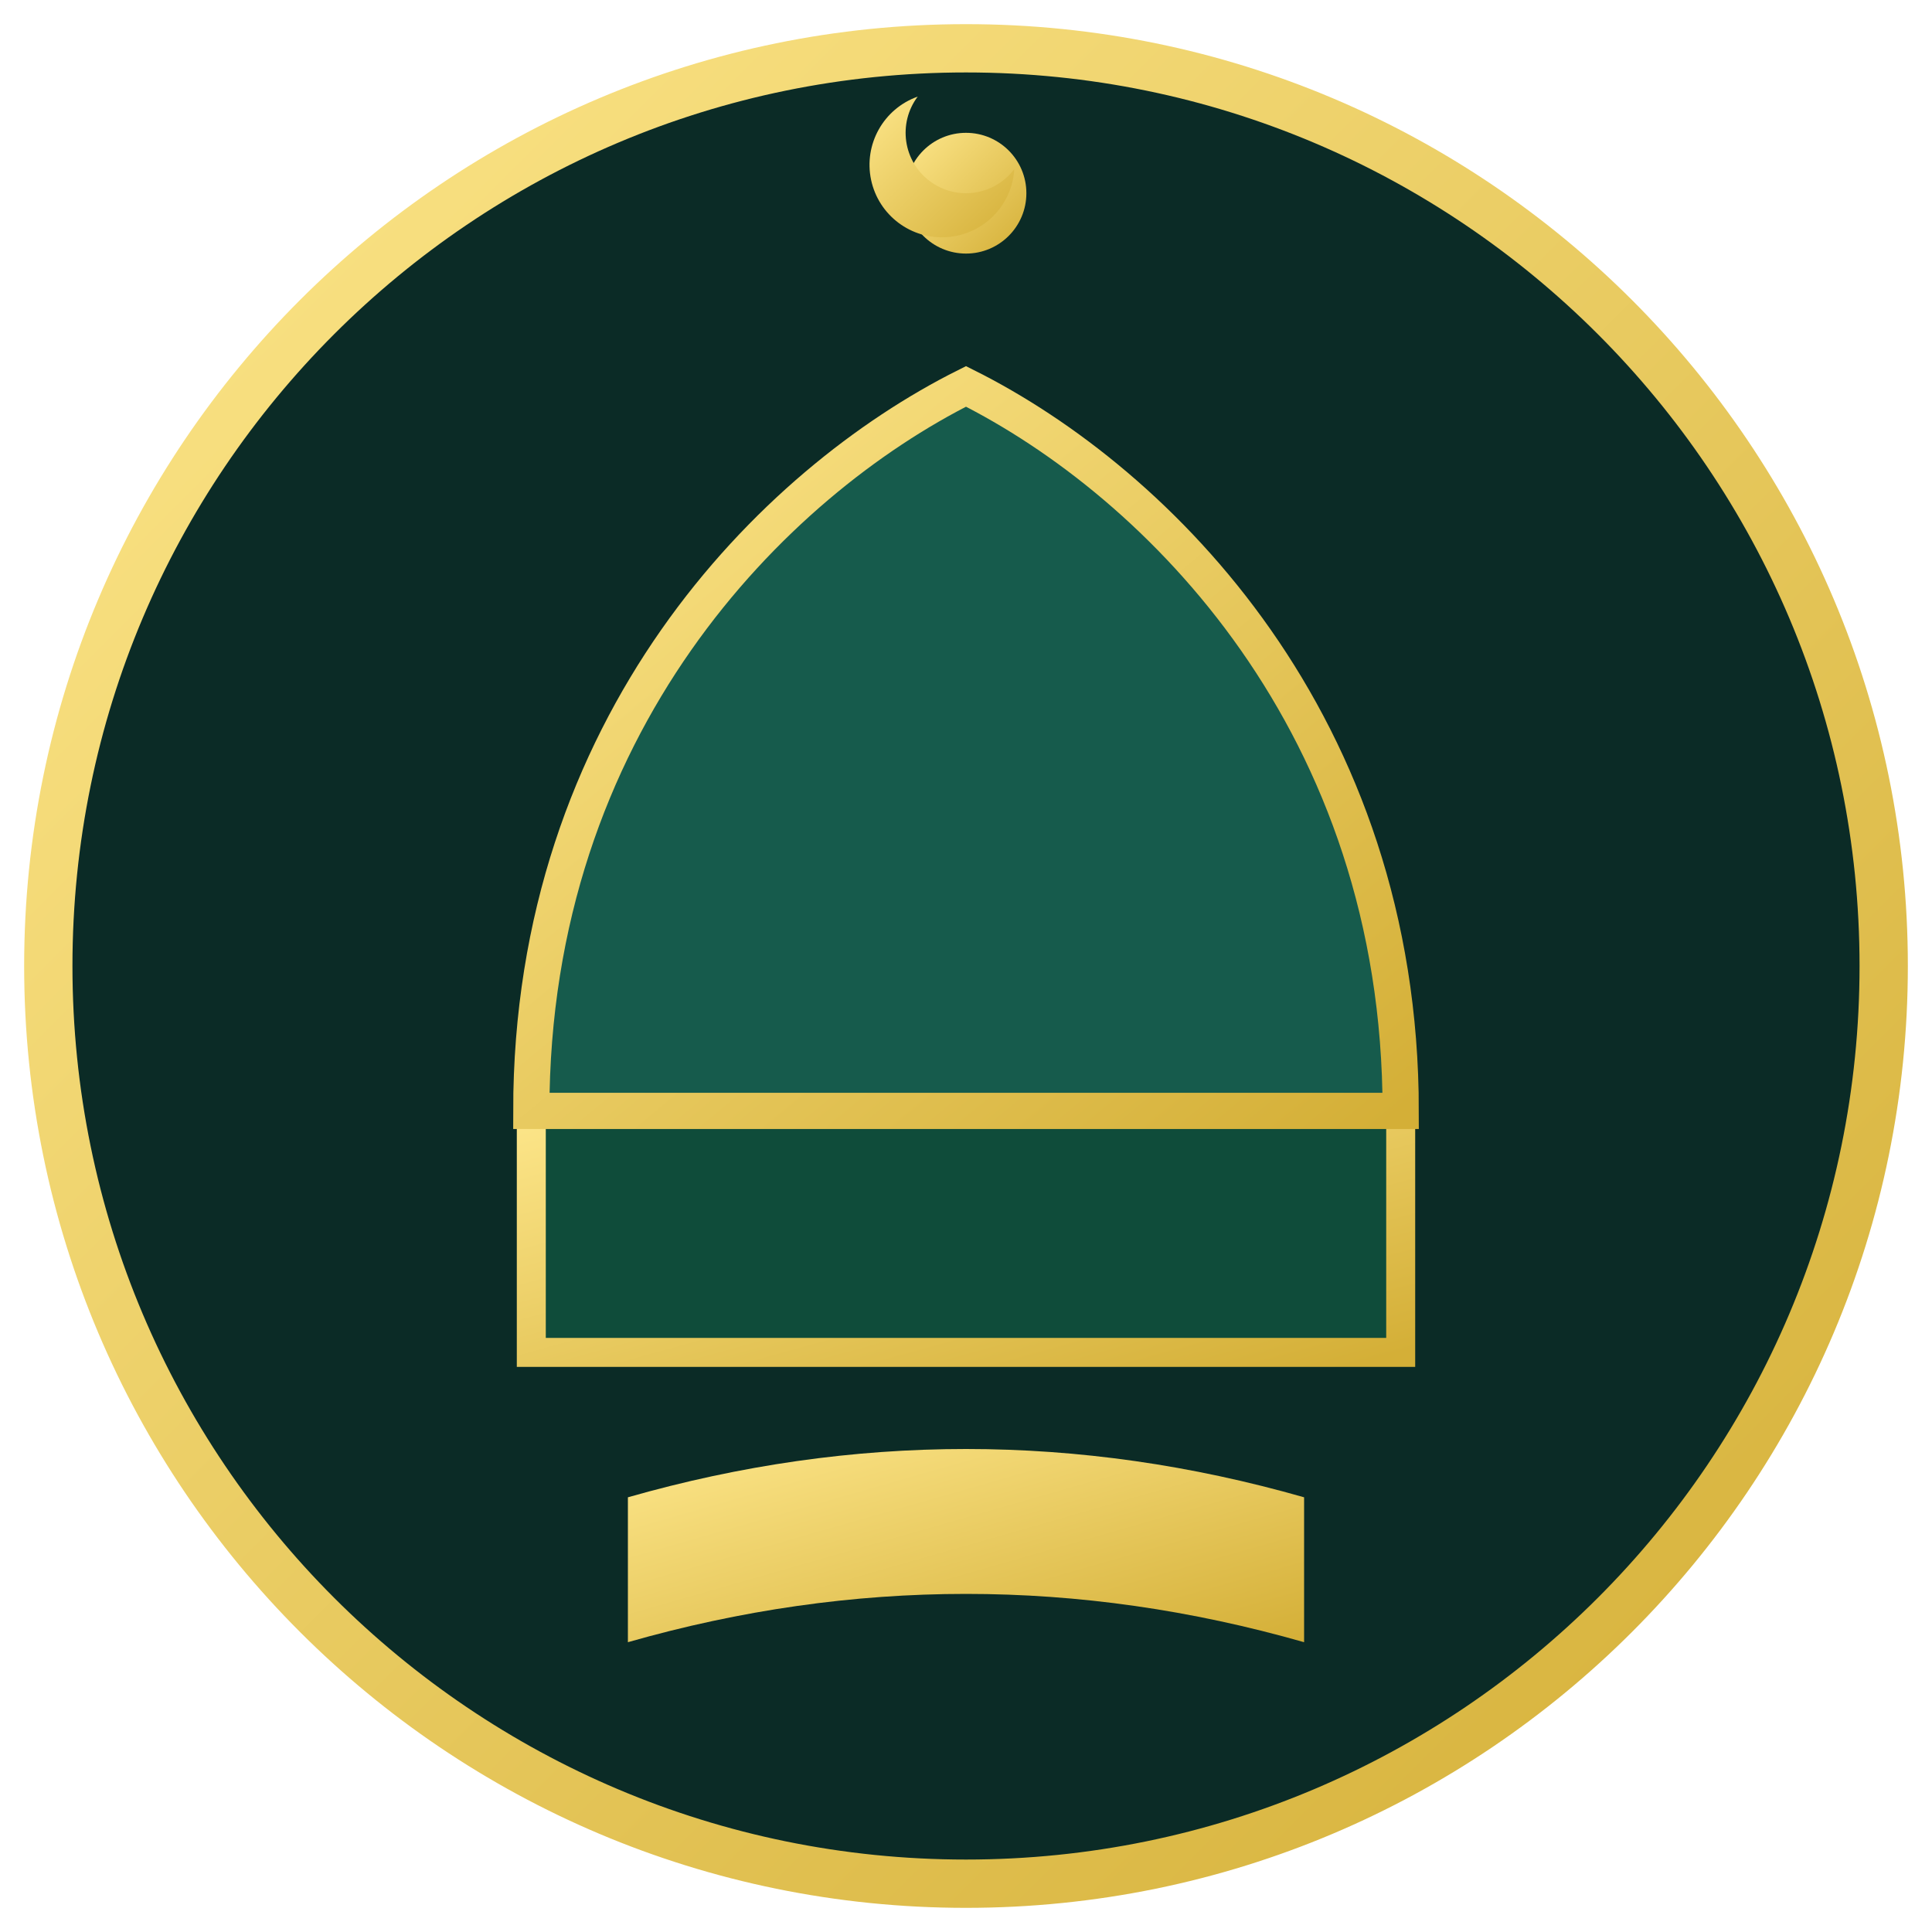
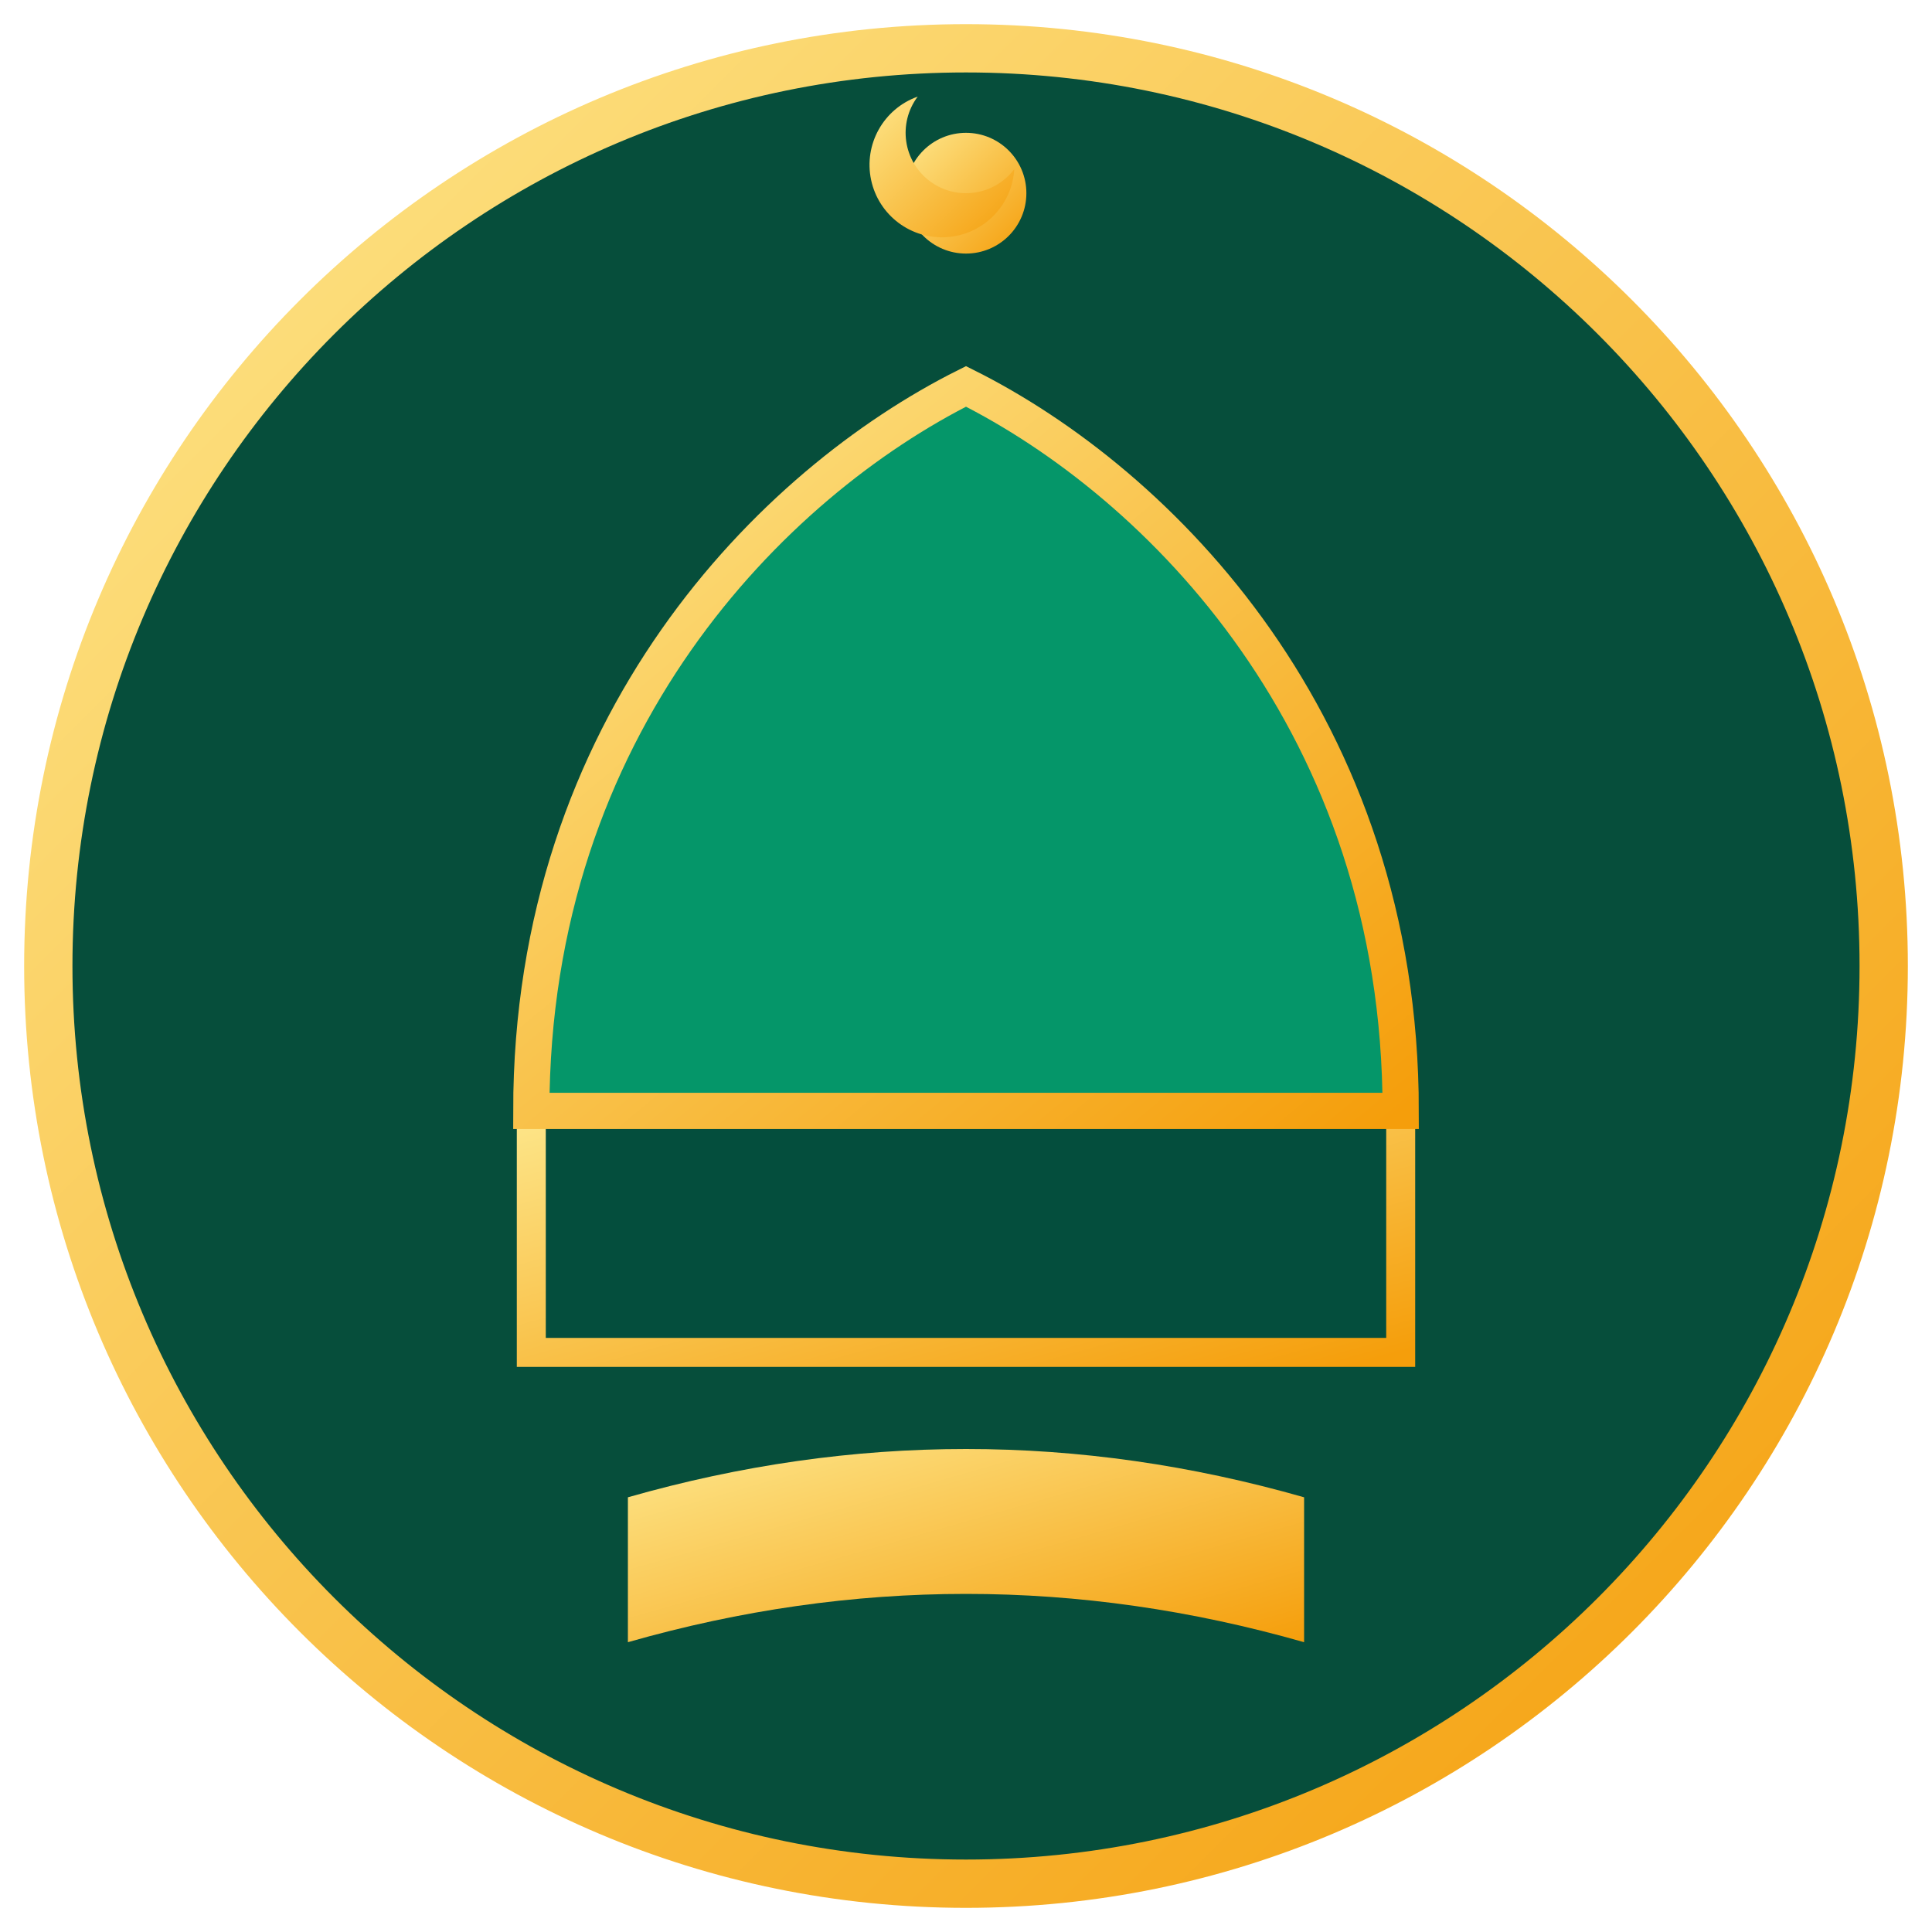
<svg xmlns="http://www.w3.org/2000/svg" viewBox="0 0 80 80" width="80" height="80">
  <defs>
    <linearGradient id="goldMadani" x1="0%" y1="0%" x2="100%" y2="100%">
      <stop offset="0%" stop-color="#FDE68A" />
-       <stop offset="100%" stop-color="#D4AF37" />
+       <stop offset="100%" stop-color="#F59E0B" />
    </linearGradient>
  </defs>
-   <circle cx="40" cy="40" r="38" fill="#0B2B26" stroke="url(#goldMadani)" stroke-width="2" />
-   <path d="M 22 56 L 58 56 L 58 46 L 22 46 Z" fill="#0F4C3A" stroke="url(#goldMadani)" stroke-width="1.2" />
-   <path d="M 22 46 C 22 30, 32 20, 40 16 C 48 20, 58 30, 58 46 Z" fill="#165B4C" stroke="url(#goldMadani)" stroke-width="1.5" />
+   <circle cx="40" cy="40" r="38" fill="#064E3B" stroke="url(#goldMadani)" stroke-width="2" />
+   <path d="M 22 56 L 58 56 L 58 46 L 22 46 Z" fill="#044E3D" stroke="url(#goldMadani)" stroke-width="1.2" />
+   <path d="M 22 46 C 22 30, 32 20, 40 16 C 48 20, 58 30, 58 46 Z" fill="#059669" stroke="url(#goldMadani)" stroke-width="1.5" />
  <line x1="40" y1="16" x2="40" y2="8" stroke="url(#goldMadani)" stroke-width="2" />
  <circle cx="40" cy="8" r="2.5" fill="url(#goldMadani)" />
  <path d="M 38 4 A 3 3 0 1 0 42 7 A 2.2 2.2 0 1 1 38 4" fill="url(#goldMadani)" />
  <path d="M 26 62 Q 40 58 54 62 L 54 68 Q 40 64 26 68 Z" fill="url(#goldMadani)" />
</svg>
